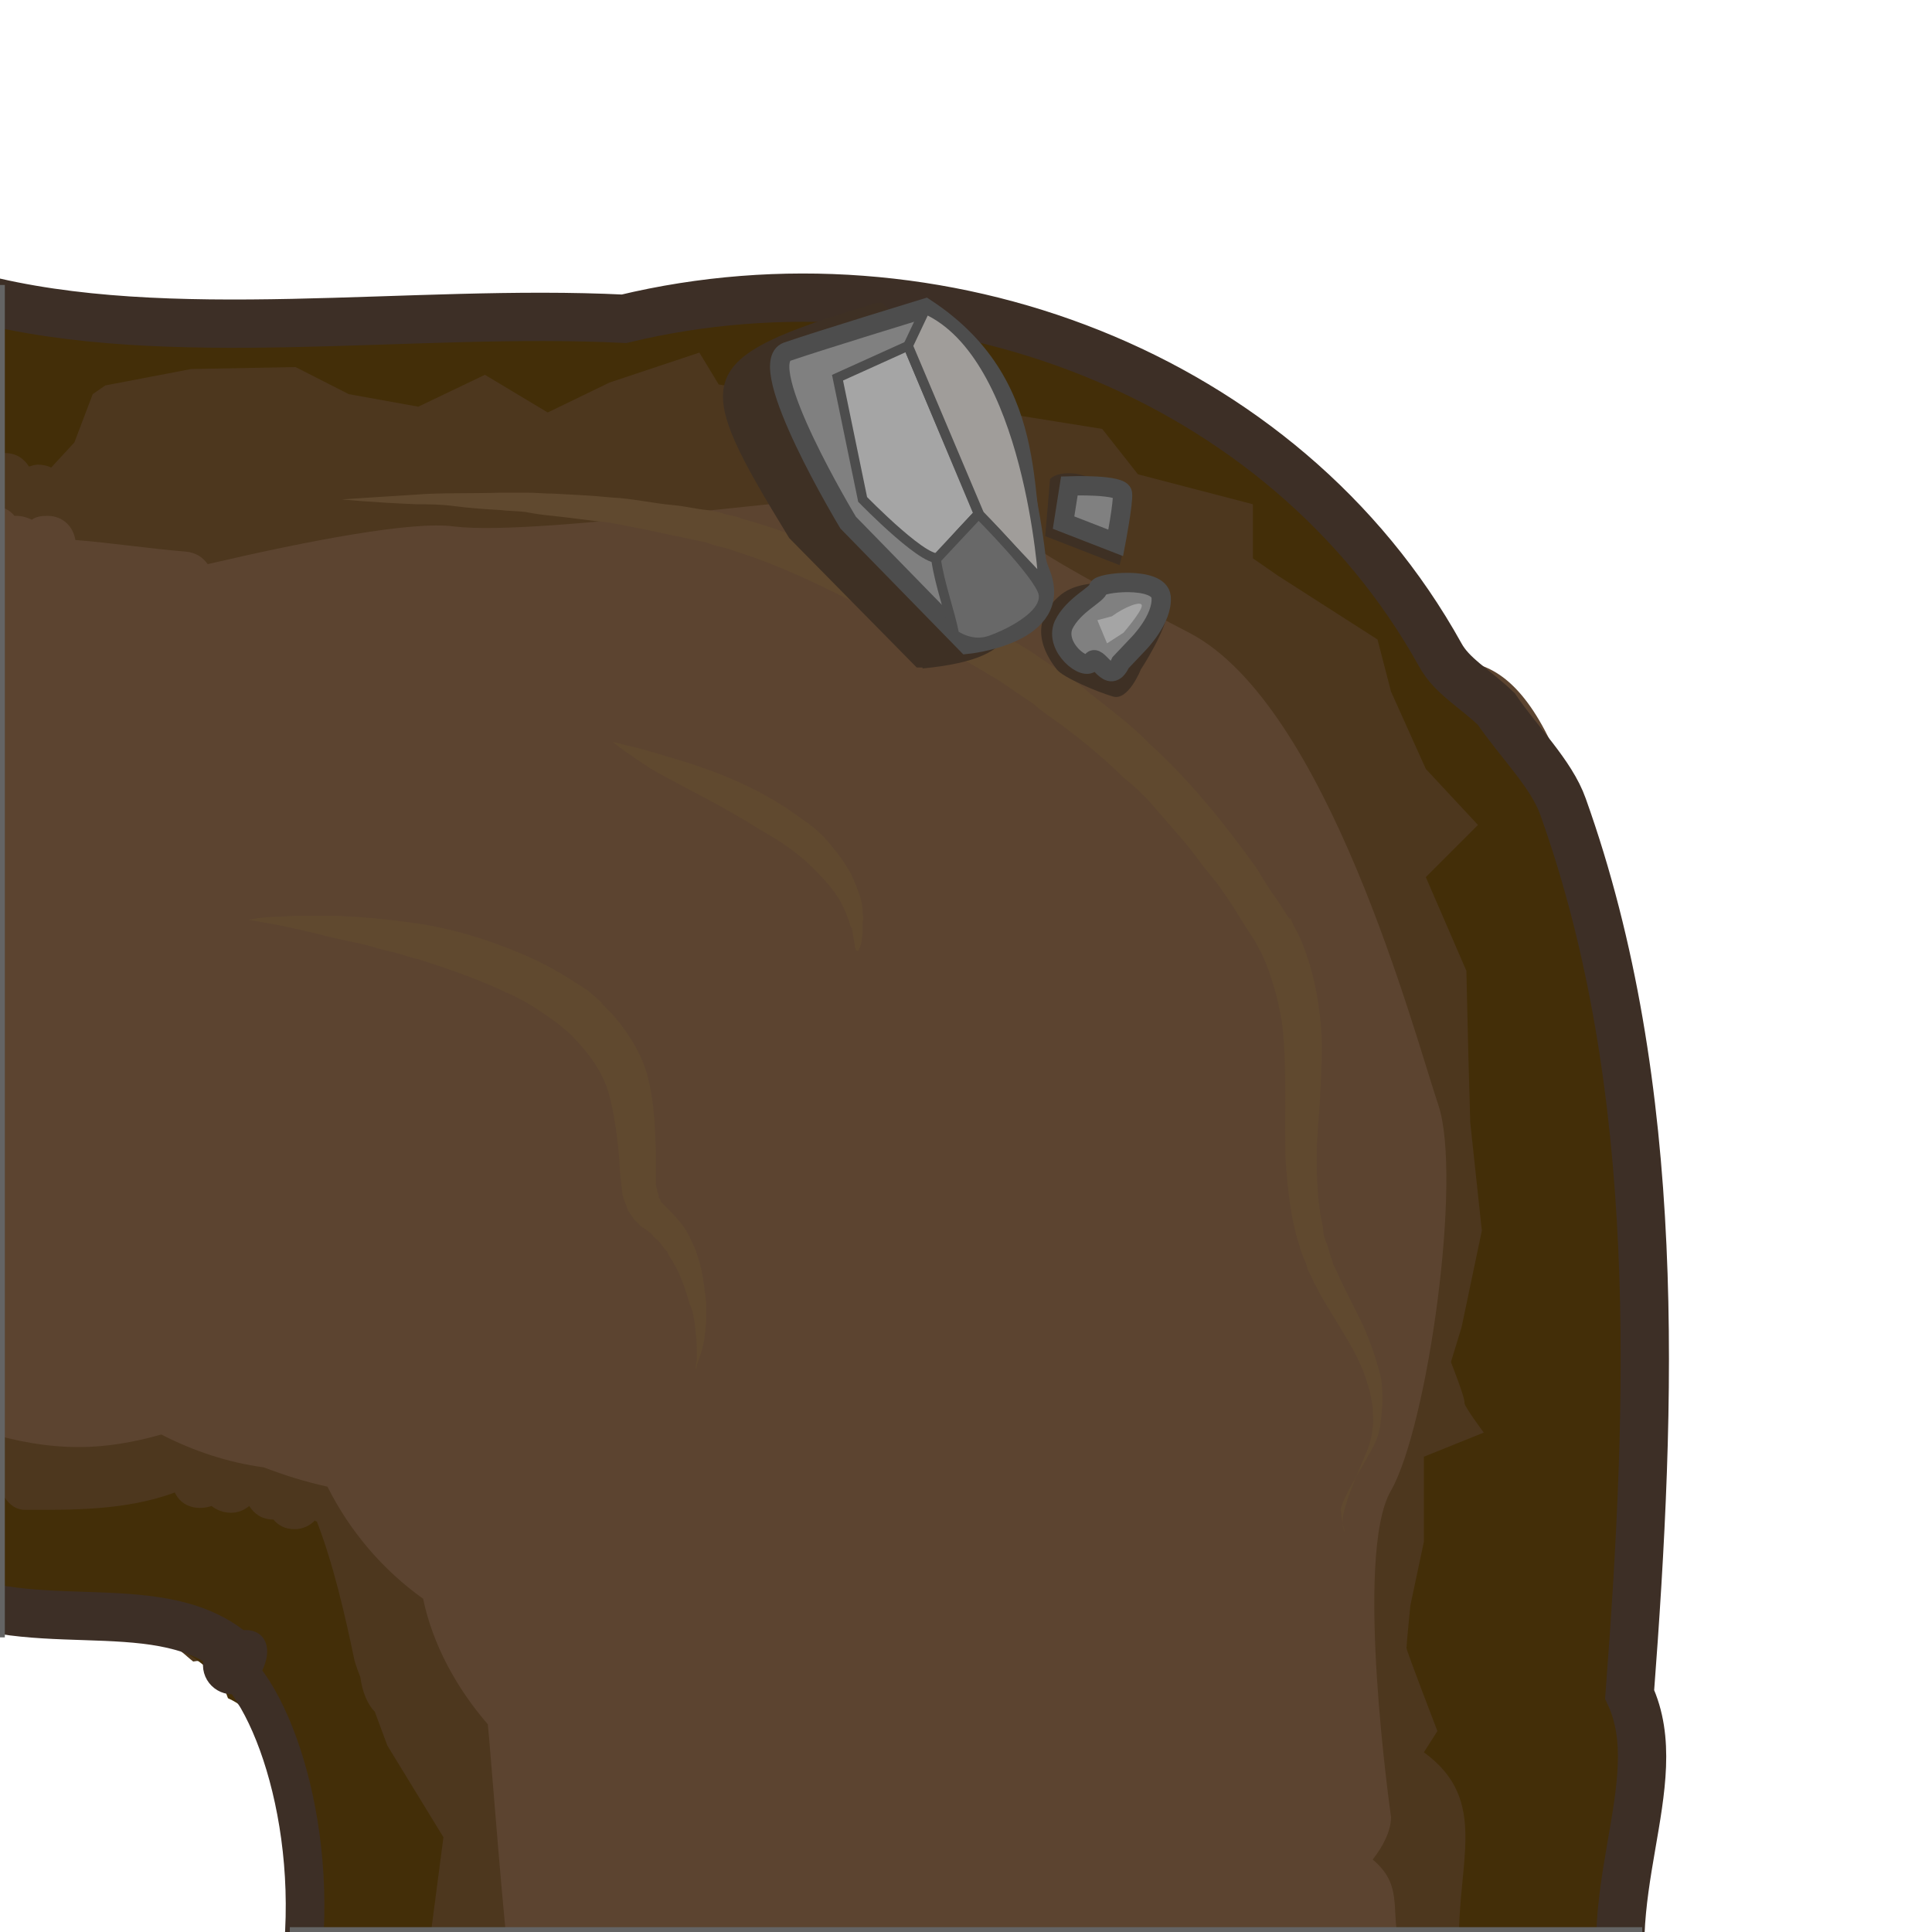
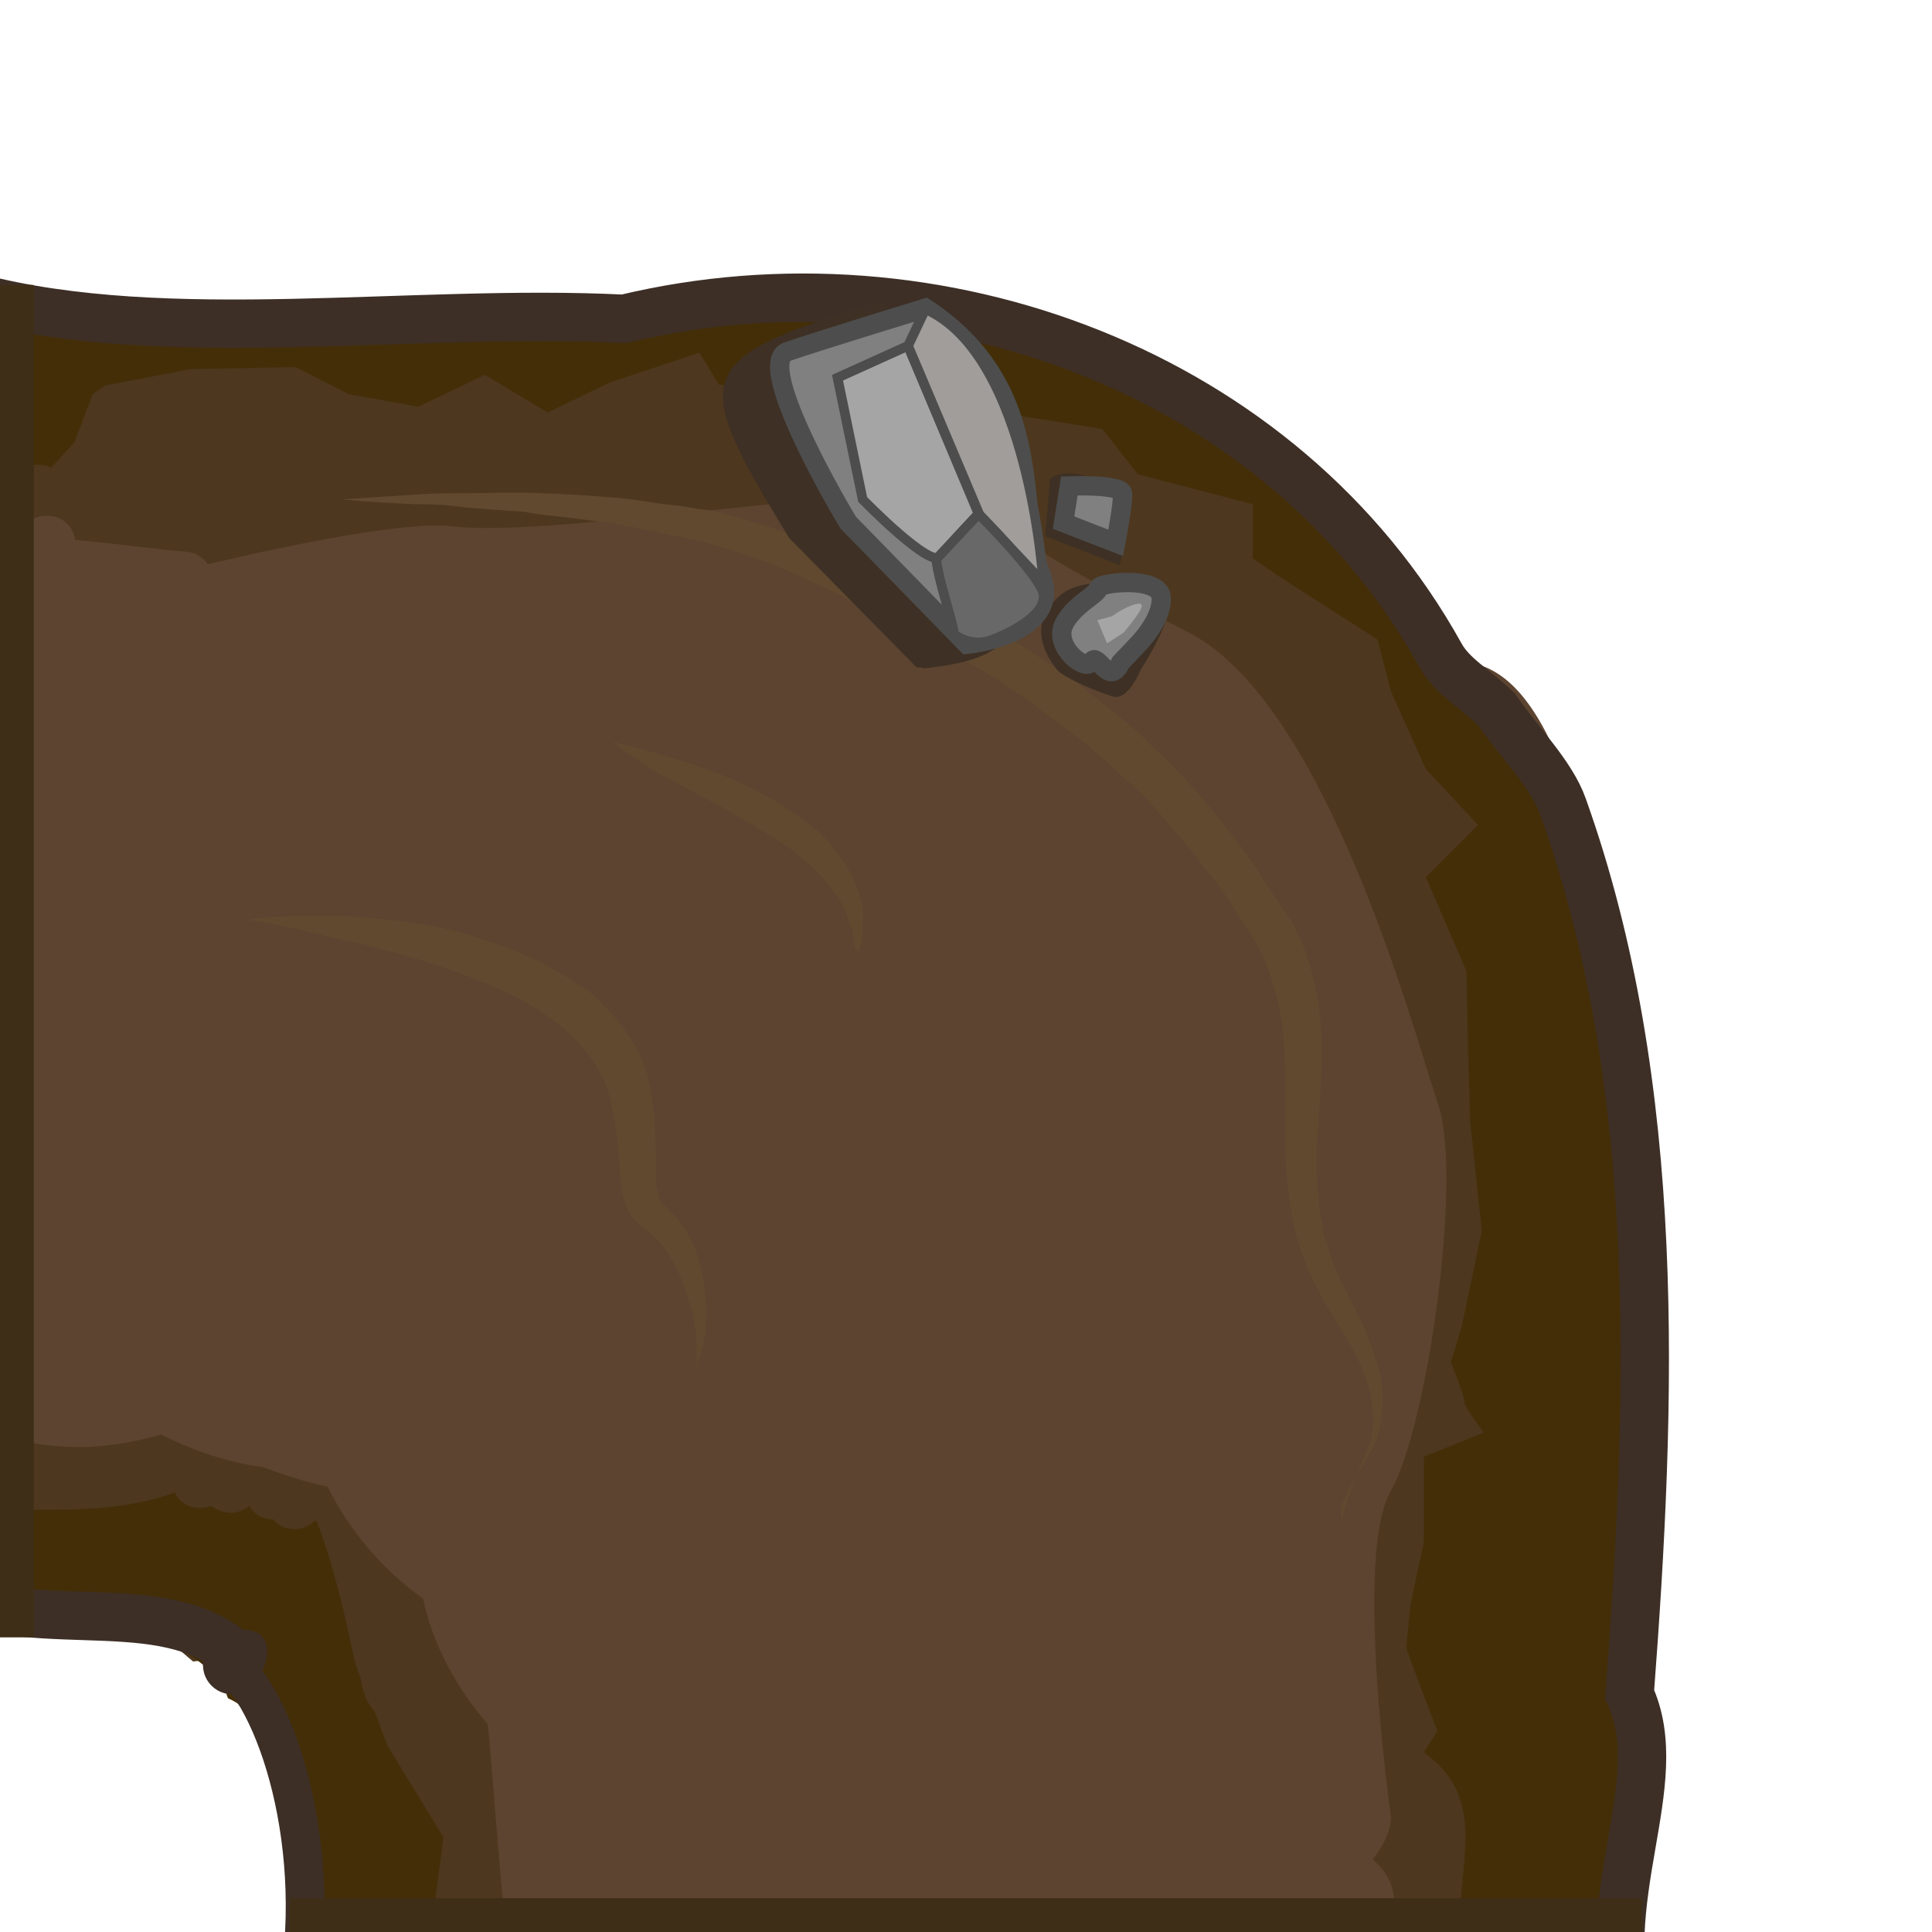
<svg xmlns="http://www.w3.org/2000/svg" xml:space="preserve" version="1.1" enable-background="new 0 0 200 200" x="0px" y="0px" width="200px" height="200px" viewBox="0 0 200 200">
  <path d="m170.7 180.8c-1.6-3.4-1.499-8.4-1.799-14.3-0.7-14.8 2.4-36.3-0.6-57.6-5.2-37.5-12.6-40.5-18.2-40.5-3.5-5.8-11.5-15.5-19.3-22.3-8.8-5.6-17.9-13.3-28.6-13.3-10.8 0-10.8-2.1-21.4-2.1-10.8 0-10.8 2.3-21.4 2.3-10.8 0-10.8-1.6-21.4-1.6-10.8 0-10.8 1.6-21.4 1.6-9.4 0-10.5-0.2-18.1-0.2l-0.1 134.5h0.2c2.4 0.3 5.2 0.9 8 1.8 0.4-0.3 1-0.5 1.6-0.5 4.2 0 8.8 0.4 12.1 3.2 0.4 0.2 0.7 0.4 1 0.8 2.3 2.7 5.3 5.4 6.4 8.9 0.4 1.4 0.8 3.1 1 4.7 2.2 0.3 2.632 16.278 2.632 16.278l135.39-1.924 3.536-16.366c-0.1-1 0.542-2.088 0.442-3.388z" fill="#5c4430" />
  <path d="m50.5 178.5c-3.2-3.7-5.7-8.2-6.7-13-4.2-3-7.6-7-9.9-11.6-2.3-0.5-4.5-1.2-6.6-2-3.7-0.5-7.3-1.7-10.6-3.4-2.8 0.8-5.7 1.3-8.5 1.3-3.4 0-6.5-0.6-9.5-1.5l-0.2 19.7c0.3-0.1 0.5-0.1 0.8-0.1 1.6 0 3.2 0.2 4.8 0.4 0.5-0.5 1.2-0.8 2.2-0.7 2.7 0.3 5.1 1.1 7.4 2.2 0.9 0.1 1.8 0.2 2.6 0.2s1.4 0.3 1.9 0.6c0.2 0.1 0.4 0.2 0.6 0.4 0.4 0.3 0.8 0.7 1.2 1 1-0.2 2 0.1 2.8 0.8 2.7 2.3 5.3 4.9 6.6 8.3 0.2 0.6 0.2 1.3-0.1 1.9 2.5 0.4 2.037 20.292 2.037 20.292 6.1 0 18.434 1.071 21.534 0.871-0.5-1.7-2.171-23.96-2.371-25.66zm120.7 9.6 0.3-0.6v-9.6l-1.6-5.9c1.6-10.9 2.7-49.3 0-58.6 0.6-10.7-7.2-36.9-18.7-43.2-18.1-26.7-35.7-32.8-54.2-37-18.5-4.3-27.7 3.8-43.6 0.8-15.9-3.1-29.1-0.1-38.2 0.3-9.2 0.3-16.8 2-16.8 2v15.9c0.3 0 0.6 0.1 0.9 0.2 1 0 1.7 0.4 2.2 1h0.2c0.6 0 1.2 0.2 1.6 0.4 0.4-0.3 0.9-0.4 1.6-0.4 1.7 0 2.7 1.2 2.9 2.5 3.8 0.3 7.7 0.9 11.4 1.2 1.1 0.1 1.8 0.6 2.3 1.3 10.3-2.4 21.2-4.5 25.5-3.9 9.2 1.1 40.3-3.9 46.3-3.1 6.1 0.9 11.2 1.3 11.4 2.8 0.2 1.4 4.1 3.9 18.4 11.3s23.3 41.5 25.8 48.9c2.5 7.5-1.1 33.2-4.9 39.9-3.9 6.6 0 33.8 0 33.8 0 1.4-0.8 3-1.9 4.4 3.6 3 1.415 5.841 3.215 10.241l20.48 1.06c0-0.1 1.9 0 3.7 0-0.8-5.4-0.4-10.7 1.7-15.7z" fill="#4d371e" />
  <path d="m40.1 180.7-1.3-3.5c-0.7-0.7-1.3-2-1.5-3.6-0.2-0.5-0.4-1-0.6-1.7-1-4.8-2.2-10-3.9-14.4-0.1 0-0.1 0-0.2-0.1-0.5 0.5-1.2 0.9-2.1 0.9-1 0-1.7-0.4-2.2-1-1.2 0-2-0.6-2.5-1.4-0.5 0.4-1.1 0.7-1.9 0.7s-1.5-0.3-2-0.7c-0.3 0.1-0.7 0.2-1.2 0.2-1.3 0-2.2-0.7-2.6-1.6-5.1 1.9-10.8 1.8-15.5 1.8-1.4 0-2.3-1.2-2.8-2.8-0.4 0-0.7-0.1-1-0.3-0.1 0.1-0.3 0.1-0.4 0.2v12.2c4.7-0.1 10 0.7 14.6 3.9h0.2c0.3 0 0.5 0.1 0.8 0.1s0.5-0.1 0.8-0.1c1.7 0.1 3.2 0.7 4.4 1.6 1.3 0.7 2.5 1.7 3.5 3 0.4 0.5 0.7 1.1 0.9 1.7 4.7 2.1 4.9 7.8 6.1 12.3 0 0.2 0.1 0.4 0.1 0.5 0.5 2.1 0.376 11.827 0.676 13.827 1.5 0.7 11.898-0.295 13.798 0.205l1.631-12.439zm130.5-5v-0.3c-1-1.9-1.9-2.9-1.9-2.9s0.8-9.8 1.8-29.3c1.4-57.8-16.1-70.8-20.1-75-4.1-4.1-0.9-10.4-26.9-27.7-25.2-16.8-59.8-5.7-79.4-9.4-0.5 0.6-1.2 1.1-2.3 1.1-4.2 0-8.4 0.5-12.5-0.7-0.1 0-0.3-0.1-0.4-0.2-14.5 1-31.5 2.9-31.5 2.9v13.4h0.2c0.3 0 0.6 0 0.8 0.1 0.5-0.5 1.2-0.8 2.1-0.8 1.2 0 2 0.6 2.5 1.4 0.3-0.1 0.6-0.2 0.9-0.2 0.5 0 1 0.1 1.4 0.3l2.4-2.6 1.9-5 1.3-0.9 8.9-1.7 10.8-0.2 5.5 2.8 7.2 1.3 6.9-3.3 6.5 3.9 6.4-3.1 9.3-3.1 2 3.3 6.8 1.1s2.6-2.8 5-3.1l11.9 1.3 3.5 3.3 12.5 2 3.7 4.7 11.9 3.1v5.6l2.6 1.8 10.3 6.6 1.4 5.4 3.6 8 5.4 5.8-5.4 5.4 4.2 9.7 0.2 8.6 0.2 7.1 1.2 11.2-2.1 10-1.1 3.6s1.5 3.8 1.4 4.2c-0.1 0.3 2 3.1 2 3.1l-6.2 2.5v8.8l-1.4 6.6s-0.4 4-0.4 4.4c0 0.3 3.2 8.6 3.2 8.6l-1.4 2.2c6.9 5 3.349 11.529 3.649 20.229l13.55 1.27c0-0.1 1.8 0 3.5 0 0-2.8 0.5-5.3 0.9-8.2 0.5-3.2 0.7-6.4 1.4-9.5 0.1-0.5 0.3-0.8 0.5-1.1-0.2-2.8-0.2-5.6-0.3-8.4z" fill="#432e08" />
  <path stroke="#3D2F26" stroke-miterlimit="10" d="m23.5 169.8c2.9-1.5 4.6 0.2 3.1 3.1-0.4 0.9-1 1.7-1.9 1.9-1.9 0.5-3.6-1.2-3.1-3.1 0.2-0.9 1.1-1.6 1.9-1.9z" fill="#3D2F26" />
  <path d="m26.7 183.7" fill="#261915" />
  <path stroke="#3D2F26" stroke-width="4" stroke-miterlimit="10" d="m23.3 171.8c5.3 3.7 10.5 19.7 7.3 35.5" fill="none" />
  <path stroke="#3d2f26" stroke-width="5" d="m168.9 209.8c-4.1-13.2 4.1-25.2-0.2-34.4 2.3-30.3 3.5-62.8-6.9-91.9-1.2-3.4-4.6-6.7-6.9-10.1-2.3-2.2-4.6-3.4-5.8-5.6-16.2-29.2-52.1-42.6-84.5-34.8-22-1.1-47.2 3-67.1-2.2m-5.2 133.1c9.9 6.1 23.6 0.6 31.6 7" fill="none" />
  <path d="m88.6 98.4s0-0.1-0.1-0.4c0-0.2-0.1-0.7-0.2-1.2 0-0.2-0.1-0.5-0.1-0.7-0.2-0.1-0.2-0.5-0.3-0.7-0.2-0.6-0.5-1.3-0.8-1.9-0.4-0.7-0.8-1.3-1.4-2s-1.2-1.3-1.9-2c-1.4-1.3-3.1-2.5-5.1-3.6-3.6-2.3-7.7-4.3-10.6-5.9-1.4-0.8-2.6-1.7-3.5-2.3l-1.2-0.9s0.6 0.1 1.6 0.4c1 0.2 2.4 0.6 4 1.1 3.2 0.9 7.7 2.4 11.7 4.9 1 0.6 1.9 1.3 2.9 2s1.8 1.5 2.5 2.4c0.7 0.8 1.4 1.8 1.9 2.7s0.8 1.9 1.1 2.7c0.1 0.5 0.2 0.8 0.2 1.3s0.1 0.8 0 1.2v1.1s-0.1 0.6-0.1 0.8c-0.1 0.5-0.2 0.8-0.4 1.1-0.1-0.2-0.2-0.1-0.2-0.1zm-16.6 43.4s0-0.4 0.1-0.8c0.1-0.6 0-1.4 0-2.4-0.1-0.5-0.1-1.1-0.2-1.7s-0.2-1.3-0.5-1.9c-0.4-1.3-0.8-2.8-1.7-4.3-0.2-0.4-0.5-0.7-0.6-1.1l-0.1-0.1v-0.1c0-0.1 0.1 0.1 0 0.1l-0.2-0.2-0.5-0.7c-0.4-0.4-0.6-0.5-0.8-0.8-0.4-0.4-0.8-0.6-1.2-0.9l-0.7-0.7c-0.2-0.4-0.5-0.7-0.6-0.9-0.2-0.7-0.6-1.4-0.6-2l-0.1-0.9-0.1-0.8c0-0.6-0.1-1.1-0.1-1.7-0.2-2.3-0.5-4.5-1-6.4-0.5-2-1.6-3.7-2.9-5.2l-1-1.1-1.4-1.2c-0.8-0.6-1.7-1.2-2.6-1.8-1-0.6-1.9-1.1-2.9-1.5-1-0.5-2-0.9-3-1.3-2-0.8-4.1-1.5-6-2.1-1-0.2-1.9-0.6-2.9-0.8s-1.8-0.5-2.6-0.7c-1.8-0.4-3.4-0.7-4.8-1.1-1.7-0.4-3-0.7-4-0.9-2.2-0.4-3.4-0.6-3.4-0.6s0.4 0 0.8-0.1c0.6-0.1 1.4-0.2 2.5-0.2 1.1-0.1 2.4-0.1 3.9-0.1 1.6 0 3.2 0 5.1 0.2 1.8 0.1 3.9 0.4 6 0.7 2.2 0.4 4.3 0.9 6.6 1.7s4.6 1.7 6.9 3c1.1 0.6 2.3 1.4 3.4 2.1l1.4 1.2 0.1 0.1 0.1 0.1-0.2-0.1 0.4 0.4 0.7 0.7c1.8 2 3.4 4.6 3.9 7.2 0.6 2.6 0.6 5.1 0.7 7.2v3.1c0 0.5 0.1 0.7 0.2 1.1 0.1 0.2 0.1 0.4 0.1 0.5 0.1 0.1 0.2 0.2 0.2 0.4l1.1 1.1c0.4 0.4 0.8 0.9 1.2 1.4l0.4 0.6 0.2 0.4 0.1 0.1v0.1l0.1 0.2c0.2 0.5 0.5 0.9 0.6 1.4 0.7 1.9 0.8 3.6 1 5.1v2.1c-0.1 0.7-0.1 1.3-0.2 1.8-0.2 1.1-0.5 1.9-0.7 2.4-0.1 0.5-0.2 0.7-0.2 0.7zm67.2 16.8s-0.4-0.7-0.1-2 1-3.1 1.9-5.2c0.5-1.1 1-2.3 1.1-3.6 0.1-0.7 0-1.4 0-2.1-0.1-0.7-0.2-1.4-0.5-2.3-0.8-3.1-3-6-5.1-9.7-0.2-0.5-0.5-0.9-0.7-1.4-0.1-0.2-0.2-0.5-0.4-0.8l-0.2-0.7c-0.2-0.5-0.4-0.9-0.6-1.5-0.1-0.6-0.4-1.2-0.5-1.8-0.6-2.4-0.8-4.7-1-7.1-0.2-4.9 0.2-9.8-0.4-14.6-0.4-2.4-1-4.6-2-6.9l-0.8-1.5-1.1-1.7c-0.7-1.1-1.4-2.3-2.2-3.4-0.7-1.1-1.6-2-2.4-3.1s-1.6-2.1-2.5-3.1l-2.6-3c-0.8-0.9-1.9-1.9-2.9-2.7-1.9-1.9-4-3.6-6.1-5.2-1.1-0.8-2.2-1.5-3.2-2.4-1.1-0.7-2.2-1.5-3.4-2.3-4.6-2.8-9.1-5.2-13.8-7.5-4.7-2.4-9-4.5-13.5-5.9-0.5-0.2-1.1-0.4-1.7-0.5-0.5-0.1-1.2-0.4-1.6-0.5-1.1-0.2-2.3-0.5-3.4-0.7-2.2-0.5-4.3-0.9-6.4-1.3-2-0.2-4-0.5-5.9-0.7-1-0.1-1.8-0.2-2.8-0.4-0.8-0.1-1.8-0.1-2.6-0.2-1.7-0.1-3.2-0.2-4.7-0.4s-2.8-0.2-4-0.2c-4.8-0.2-7.7-0.5-7.7-0.5s2.8-0.2 7.7-0.5c2.4-0.2 5.4-0.1 8.8-0.2h2.6c1 0 1.8 0.1 2.8 0.1 1.9 0.1 4 0.2 6 0.4 2.2 0.1 4.2 0.6 6.5 0.8 1.1 0.1 2.3 0.4 3.4 0.5 0.7 0.1 1.2 0.2 1.8 0.4s1.2 0.2 1.8 0.5c4.8 1.3 9.5 3.3 14.2 5.6 1.2 0.6 2.4 1.1 3.6 1.7l3.6 1.8c2.5 1.1 4.8 2.6 7.3 3.9 1.2 0.7 2.3 1.5 3.5 2.3s2.4 1.5 3.5 2.5c2.2 1.8 4.5 3.4 6.5 5.5 4.2 3.8 7.8 8.3 11.1 12.9 0.7 1.2 1.4 2.3 2.2 3.4l1.1 1.7s0.1 0.2 0.1 0.1v-0.1l0.1 0.1 0.1 0.2 0.2 0.5 0.5 0.9c1.2 2.6 1.9 5.5 2.2 8.2 0.4 2.7 0.2 5.3 0.1 7.8s-0.4 4.9-0.4 7.1 0.1 4.5 0.5 6.5c0.1 0.5 0.2 0.9 0.2 1.4 0.1 0.5 0.4 1.1 0.5 1.5l0.2 0.7 0.2 0.6c0.1 0.5 0.4 0.9 0.6 1.4 0.8 1.8 1.8 3.6 2.6 5.3 0.8 1.8 1.4 3.6 1.8 5.2 0.2 0.8 0.2 1.8 0.2 2.6s-0.1 1.7-0.2 2.4c-0.2 1.7-1 2.8-1.6 3.9-1.2 2.1-2.2 3.7-2.5 4.9 0.1 1.7 0.5 2.4 0.4 2.4z" fill="#60492f" />
  <path enable-background="new " d="m120.9 63.1c-0.1 2.1-2.8 6.2-2.8 6.2s-1.3 3.3-2.9 2.8c-1.7-0.5-5.2-2-5.8-2.8s-3.6-4.5 0.5-7.8c1.6-1.2 3.7-1.1 5.1-1.3 1.3-0.3 6 0.2 5.9 2.9z" fill="#3e3024" />
  <path stroke="#4D4D4D" stroke-width="2" stroke-miterlimit="10" d="m116 68.6c-1.2 2.6-2.4-1.2-3-0.1s-3.9-1.5-2.9-3.8c1-2.1 3.6-3.2 3.6-3.8s6.3-1.3 6.5 0.9c0.2 2.3-2.4 4.9-2.4 4.9l-1.8 1.9z" fill="#808080" />
  <path d="m115.1 63.8c1.2-0.9 3.1-1.7 3.1-1.1s-1.9 2.8-1.9 2.8l-1.7 1.1-1-2.4 1.5-0.4z" fill="#A5A5A5" />
  <path enable-background="new " d="m95.5 69.2c11.3-1.1 9.5-5.1 8.2-10.7-0.1-1.3-0.4-2.8-0.7-4.5-0.8-8.3-4.6-15.8-11.3-22.3l-0.5-0.4-0.6 0.1c-19.3 5.8-19.1 7.6-8.9 24.3l13.2 13.4h0.6z" fill="#3e3024" />
  <g stroke="#4D4D4D" stroke-miterlimit="10">
    <path stroke-width="2" d="m95.8 31.9c12.8 8.4 9.3 21.1 11.9 27.4 2.6 6.4-7.6 7.4-7.6 7.4l-12.3-12.6s-9.9-16.4-6.3-17.7c3.5-1.2 14.3-4.5 14.3-4.5z" fill="#808080" />
    <path d="m94 35.8l7.3 17.4s-2.9 3-3.9 4.4-8.1-5.9-8.1-5.9l-2.6-12.6 7.3-3.3z" fill="#A5A5A5" />
    <path d="m101.4 53.3l6.6 7s-1.4-23.5-12.2-28.3l-1.8 3.8 7.4 17.5z" fill="#A09D9A" />
    <path d="m96.9 57.9c0.4 2.7 1.4 5.3 1.9 7.8 0 0 1.7 1.3 3.7 0.6s6-2.7 5.5-4.9c-0.5-2-6.7-8.2-6.7-8.2l-4.4 4.7z" fill="#686868" />
  </g>
  <path enable-background="new " d="m116.4 54.8c0.4 0.4-0.5 3.7-0.5 3.7l-7.7-3 0.5-5.9s0.5-0.7 2.3-0.6 5.4 2 5.4 2v3.8z" fill="#3e3024" />
  <path stroke="#4D4D4D" stroke-width="2" stroke-miterlimit="10" d="m110.7 50.3s5.5-0.2 5.5 0.8c0.1 0.9-0.7 5.1-0.7 5.1l-5.4-2.1 0.6-3.8z" fill="#808080" />
-   <path stroke="#646464" stroke-width="1px" d="m30 200h140" fill="none" />
-   <path stroke="#646464" stroke-width="1px" d="m0 29.5v140" fill="none" />
+   <path stroke="#3f2e17" stroke-width="7px" d="m30 200h140" fill="none" />
+   <path stroke="#3f2e17" stroke-width="7px" d="m0 29.5v140" fill="none" />
</svg>
